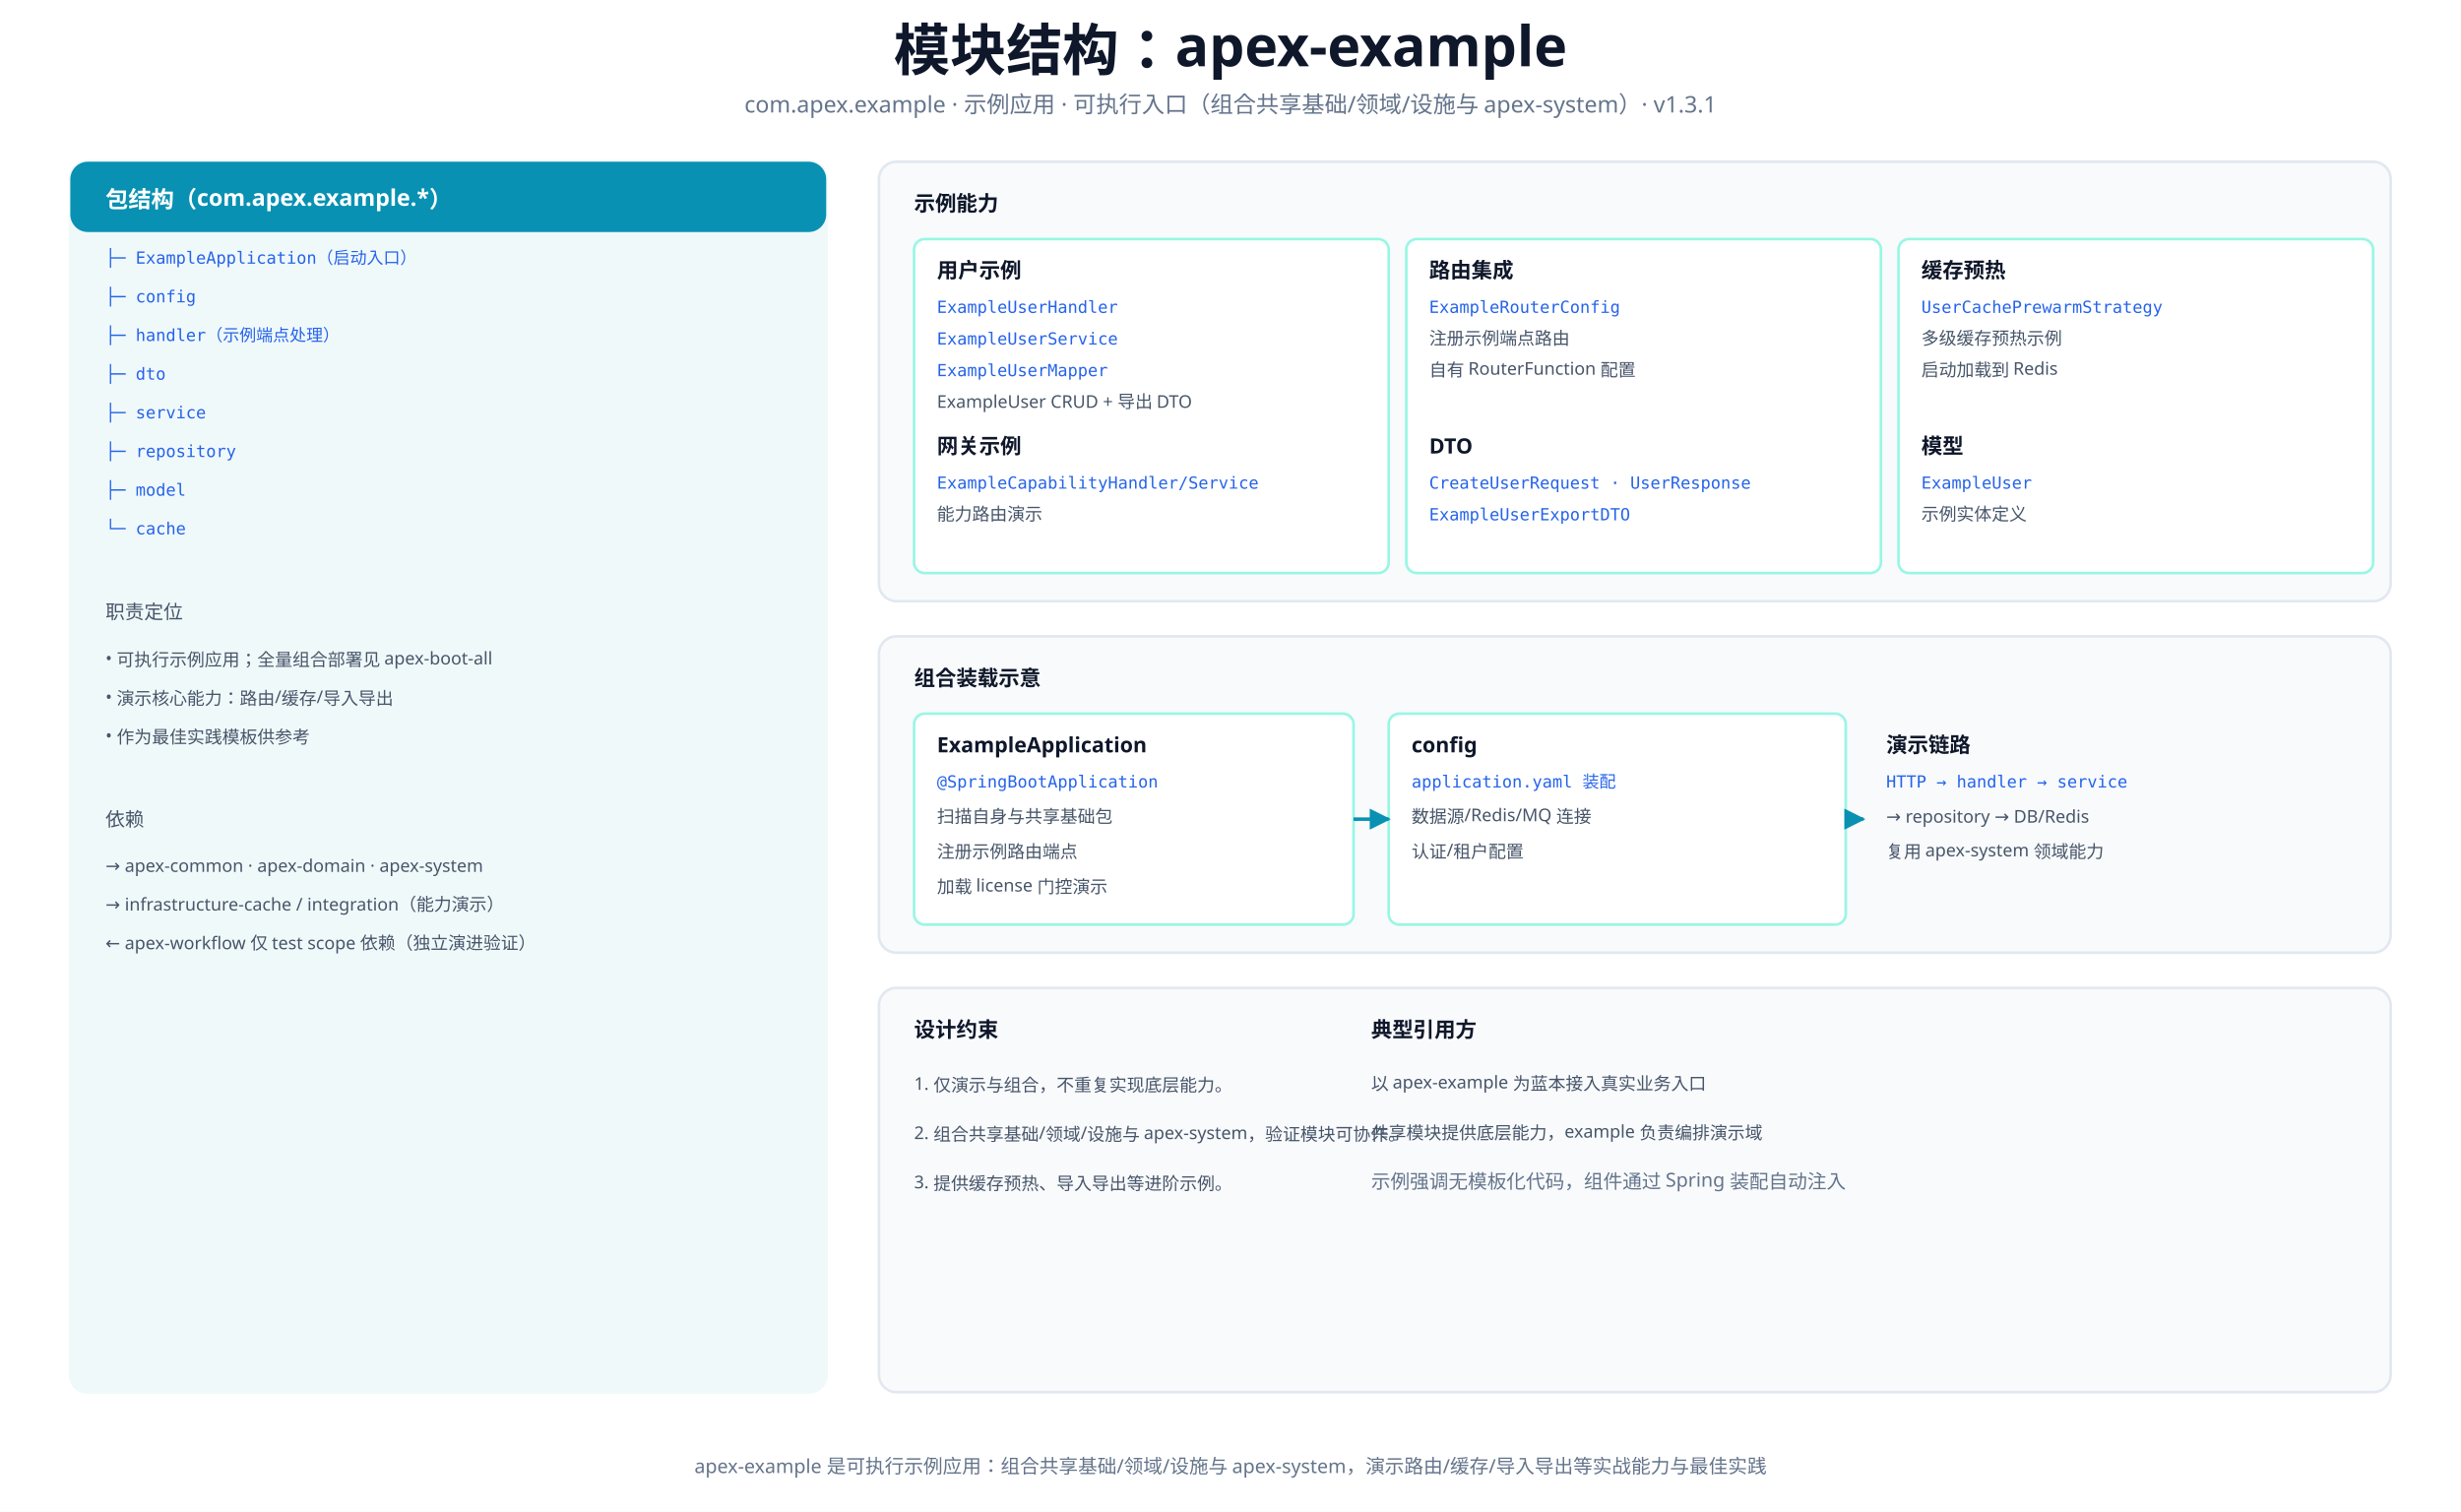
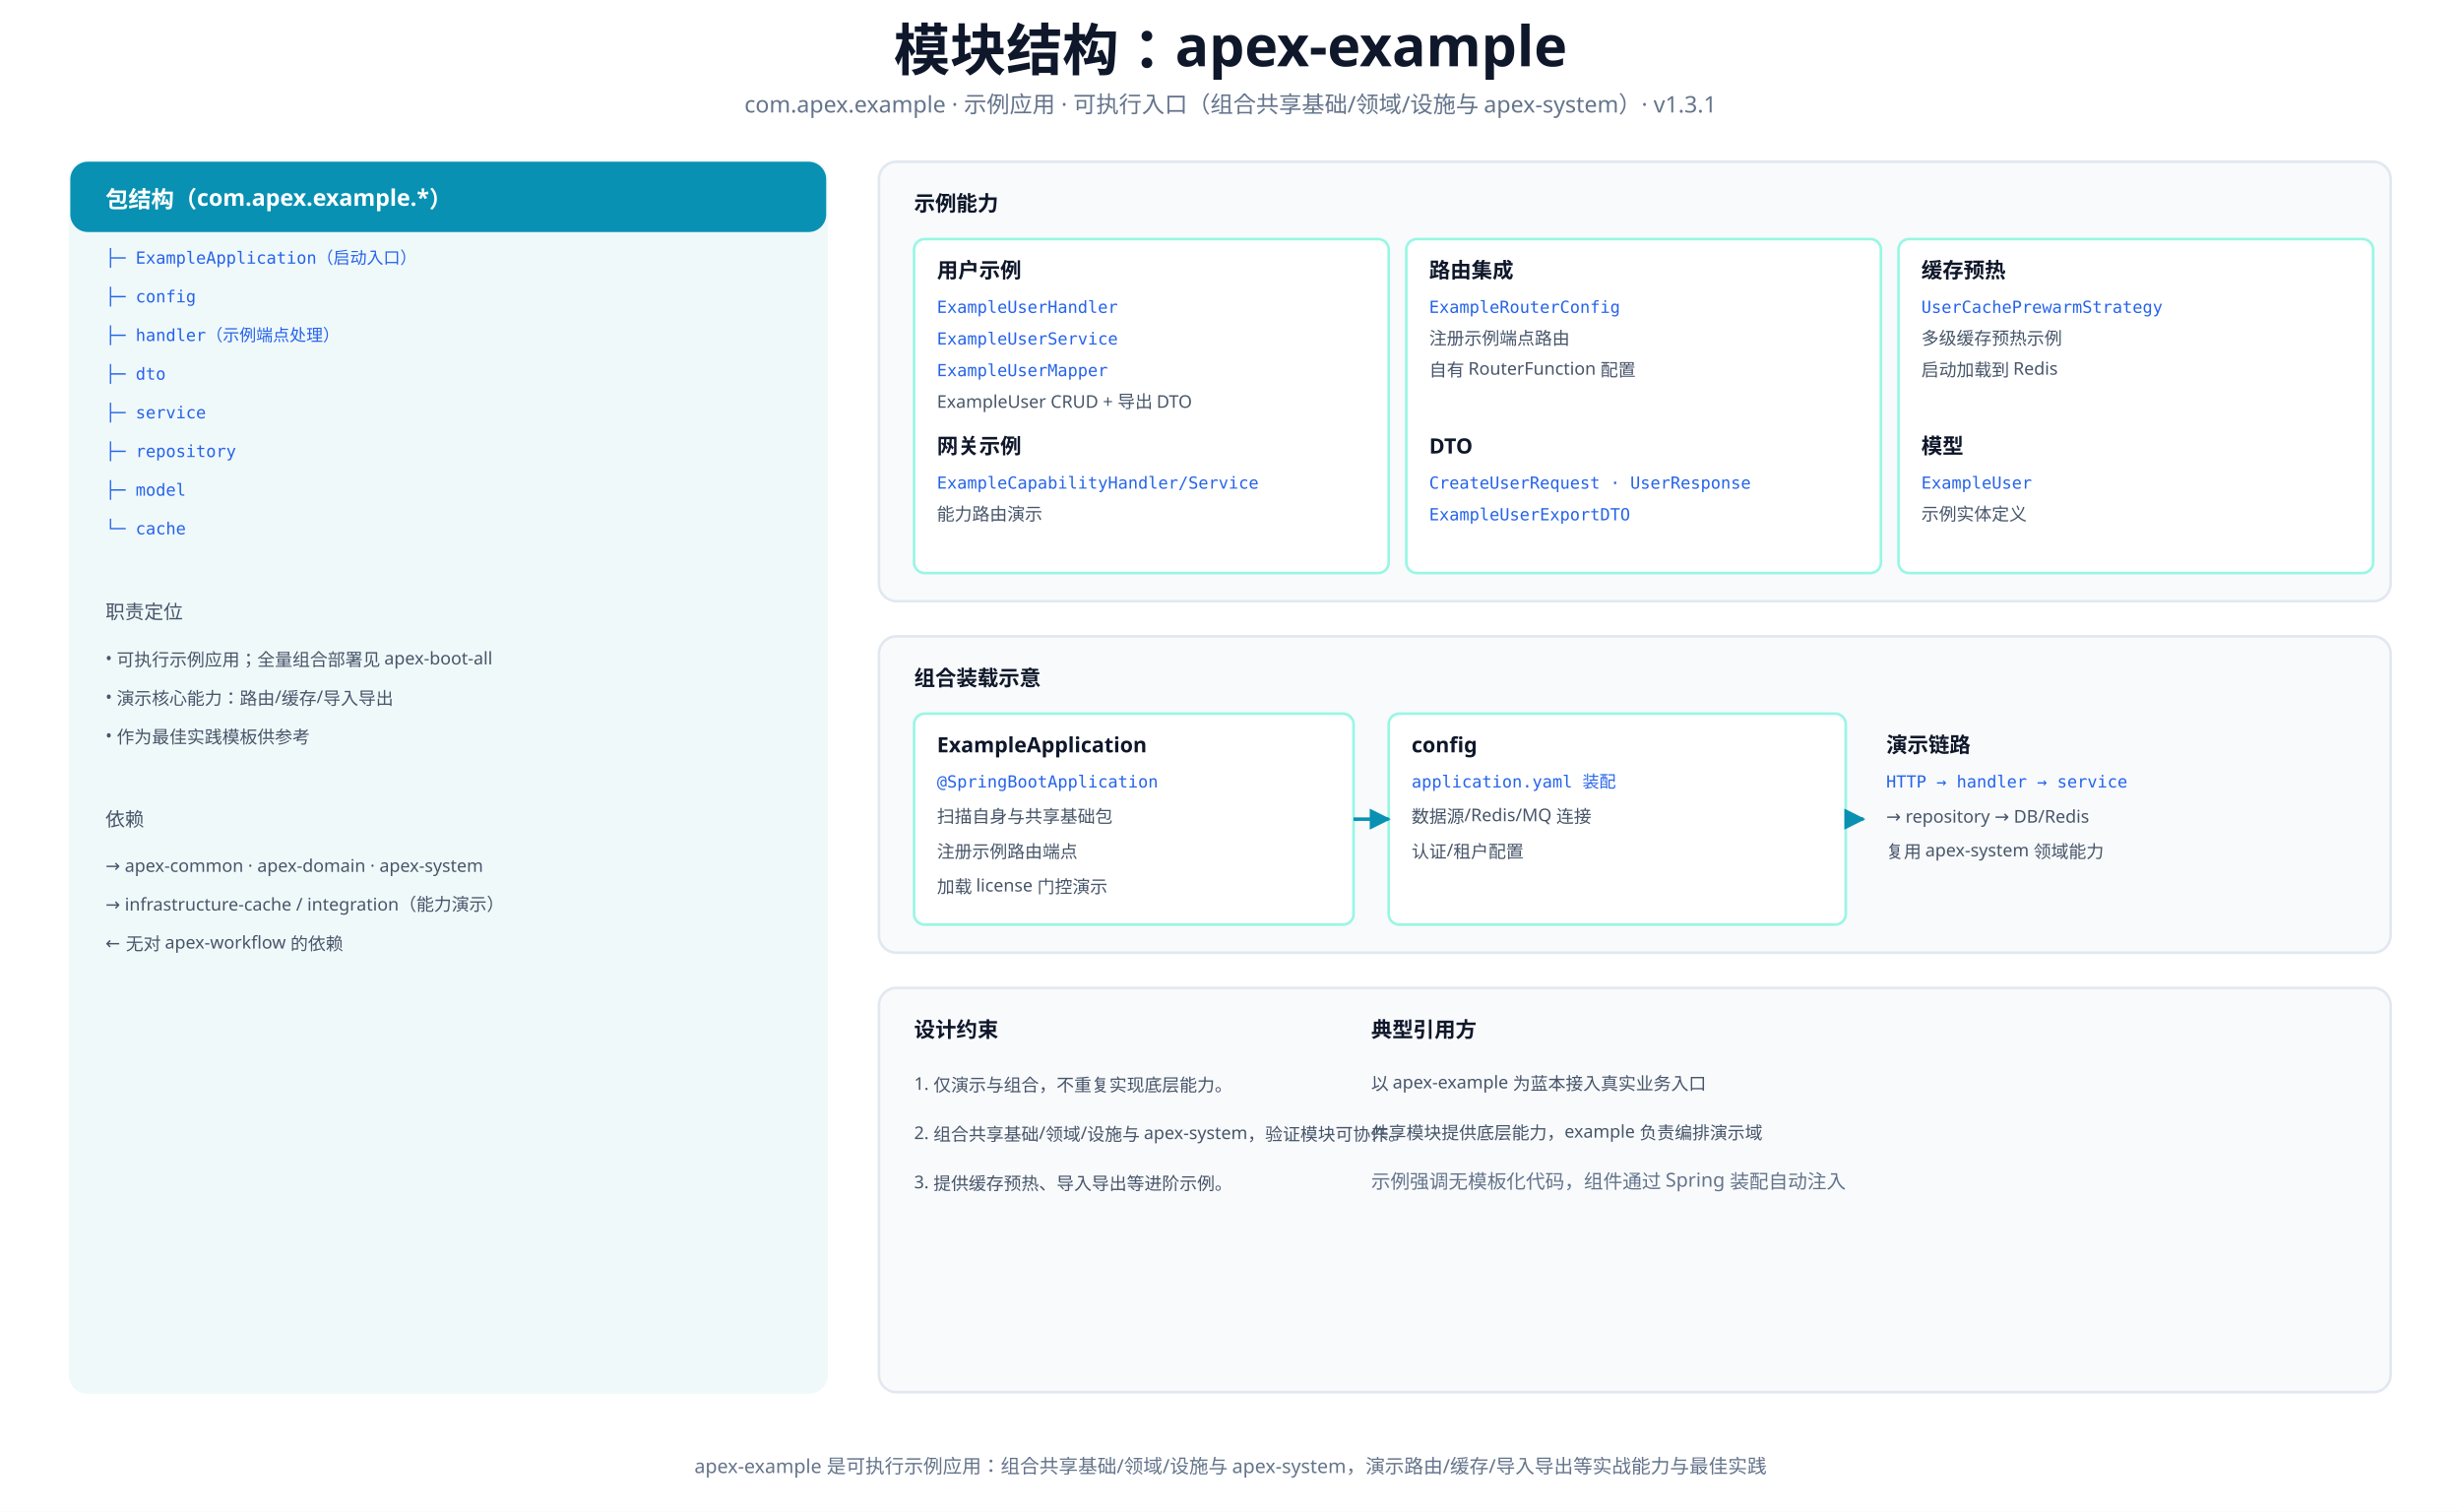
<svg xmlns="http://www.w3.org/2000/svg" viewBox="0 0 1400 860" width="1400" height="860">
  <defs>
    <style>
      .title{font:700 32px sans-serif;fill:#0f172a;text-anchor:middle}
      .subtitle{font:500 13px sans-serif;fill:#64748b;text-anchor:middle}
      .grp{font:600 13px sans-serif;fill:#fff}
      .box-title{font:600 12px sans-serif;fill:#0f172a}
      .box-desc{font:400 10px sans-serif;fill:#475569}
      .code{font:500 9.5px monospace;fill:#2563eb}
      .note{font:500 11px sans-serif;fill:#64748b}
      .legend{font:500 11px sans-serif;fill:#475569}
    </style>
    <marker id="arrow" viewBox="0 0 10 10" refX="9" refY="5" markerWidth="6" markerHeight="6" orient="auto">
      <path d="M 0 0 L 10 5 L 0 10 z" fill="#0891b2" />
    </marker>
  </defs>
  <rect width="1400" height="860" fill="#fff" />
  <text x="700" y="40" class="title">模块结构：apex-example</text>
  <text x="700" y="64" class="subtitle">com.apex.example · 示例应用 · 可执行入口（组合共享基础/领域/设施与 apex-system）· v1.3.1</text>
  <rect x="40" y="92" width="430" height="700" rx="10" fill="#0891b2" opacity="0.06" stroke="#0891b2" stroke-width="2" />
  <rect x="40" y="92" width="430" height="40" rx="10" fill="#0891b2" />
  <text x="60" y="118" class="grp">包结构（com.apex.example.*）</text>
  <text x="60" y="150" class="code">├─ ExampleApplication（启动入口）</text>
  <text x="60" y="172" class="code">├─ config</text>
  <text x="60" y="194" class="code">├─ handler（示例端点处理）</text>
  <text x="60" y="216" class="code">├─ dto</text>
  <text x="60" y="238" class="code">├─ service</text>
  <text x="60" y="260" class="code">├─ repository</text>
  <text x="60" y="282" class="code">├─ model</text>
  <text x="60" y="304" class="code">└─ cache</text>
  <text x="60" y="352" class="legend" font-weight="600">职责定位</text>
  <text x="60" y="378" class="box-desc">• 可执行示例应用；全量组合部署见 apex-boot-all</text>
  <text x="60" y="400" class="box-desc">• 演示核心能力：路由/缓存/导入导出</text>
  <text x="60" y="422" class="box-desc">• 作为最佳实践模板供参考</text>
  <text x="60" y="470" class="legend" font-weight="600">依赖</text>
  <text x="60" y="496" class="box-desc">→ apex-common · apex-domain · apex-system</text>
  <text x="60" y="518" class="box-desc">→ infrastructure-cache / integration（能力演示）</text>
-   <text x="60" y="540" class="box-desc">← apex-workflow 仅 test scope 依赖（独立演进验证）</text>
+   <text x="60" y="540" class="box-desc">← 无对 apex-workflow 的依赖</text>
  <rect x="500" y="92" width="860" height="250" rx="10" fill="#f8fafc" stroke="#e2e8f0" stroke-width="1.5" />
  <text x="520" y="120" class="box-title" font-size="14">示例能力</text>
  <rect x="520" y="136" width="270" height="190" rx="6" fill="#fff" stroke="#99f6e4" stroke-width="1.5" />
  <text x="533" y="158" class="box-title">用户示例</text>
  <text x="533" y="178" class="code">ExampleUserHandler</text>
  <text x="533" y="196" class="code">ExampleUserService</text>
  <text x="533" y="214" class="code">ExampleUserMapper</text>
  <text x="533" y="232" class="box-desc">ExampleUser CRUD + 导出 DTO</text>
  <text x="533" y="258" class="box-title">网关示例</text>
  <text x="533" y="278" class="code">ExampleCapabilityHandler/Service</text>
  <text x="533" y="296" class="box-desc">能力路由演示</text>
  <rect x="800" y="136" width="270" height="190" rx="6" fill="#fff" stroke="#99f6e4" stroke-width="1.5" />
  <text x="813" y="158" class="box-title">路由集成</text>
  <text x="813" y="178" class="code">ExampleRouterConfig</text>
  <text x="813" y="196" class="box-desc">注册示例端点路由</text>
  <text x="813" y="214" class="box-desc">自有 RouterFunction 配置</text>
  <text x="813" y="258" class="box-title">DTO</text>
  <text x="813" y="278" class="code">CreateUserRequest · UserResponse</text>
  <text x="813" y="296" class="code">ExampleUserExportDTO</text>
  <rect x="1080" y="136" width="270" height="190" rx="6" fill="#fff" stroke="#99f6e4" stroke-width="1.5" />
  <text x="1093" y="158" class="box-title">缓存预热</text>
  <text x="1093" y="178" class="code">UserCachePrewarmStrategy</text>
  <text x="1093" y="196" class="box-desc">多级缓存预热示例</text>
  <text x="1093" y="214" class="box-desc">启动加载到 Redis</text>
  <text x="1093" y="258" class="box-title">模型</text>
  <text x="1093" y="278" class="code">ExampleUser</text>
  <text x="1093" y="296" class="box-desc">示例实体定义</text>
  <rect x="500" y="362" width="860" height="180" rx="10" fill="#f8fafc" stroke="#e2e8f0" stroke-width="1.5" />
  <text x="520" y="390" class="box-title" font-size="14">组合装载示意</text>
  <rect x="520" y="406" width="250" height="120" rx="6" fill="#fff" stroke="#99f6e4" stroke-width="1.5" />
  <text x="533" y="428" class="box-title">ExampleApplication</text>
  <text x="533" y="448" class="code">@SpringBootApplication</text>
  <text x="533" y="468" class="box-desc">扫描自身与共享基础包</text>
  <text x="533" y="488" class="box-desc">注册示例路由端点</text>
  <text x="533" y="508" class="box-desc">加载 license 门控演示</text>
  <rect x="790" y="406" width="260" height="120" rx="6" fill="#fff" stroke="#99f6e4" stroke-width="1.5" />
  <text x="803" y="428" class="box-title">config</text>
  <text x="803" y="448" class="code">application.yaml 装配</text>
  <text x="803" y="468" class="box-desc">数据源/Redis/MQ 连接</text>
  <text x="803" y="488" class="box-desc">认证/租户配置</text>
  <text x="1060" y="406" width="280" height="120" rx="6" fill="#fff" stroke="#99f6e4" stroke-width="1.5" />
  <text x="1073" y="428" class="box-title">演示链路</text>
  <text x="1073" y="448" class="code">HTTP → handler → service</text>
  <text x="1073" y="468" class="box-desc">→ repository → DB/Redis</text>
  <text x="1073" y="488" class="box-desc">复用 apex-system 领域能力</text>
  <line x1="770" y1="466" x2="790" y2="466" stroke="#0891b2" stroke-width="2" marker-end="url(#arrow)" />
  <line x1="1050" y1="466" x2="1060" y2="466" stroke="#0891b2" stroke-width="2" marker-end="url(#arrow)" />
  <rect x="500" y="562" width="860" height="230" rx="10" fill="#f8fafc" stroke="#e2e8f0" stroke-width="1.5" />
  <text x="520" y="590" class="box-title" font-size="14">设计约束</text>
  <text x="520" y="620" class="box-desc">1. 仅演示与组合，不重复实现底层能力。</text>
  <text x="520" y="648" class="box-desc">2. 组合共享基础/领域/设施与 apex-system，验证模块可协作。</text>
  <text x="520" y="676" class="box-desc">3. 提供缓存预热、导入导出等进阶示例。</text>
  <text x="780" y="590" class="box-title" font-size="14">典型引用方</text>
  <text x="780" y="620" class="box-desc">以 apex-example 为蓝本接入真实业务入口</text>
  <text x="780" y="648" class="box-desc">共享模块提供底层能力，example 负责编排演示域</text>
  <text x="780" y="676" class="note">示例强调无模板化代码，组件通过 Spring 装配自动注入</text>
  <text x="700" y="838" class="note" text-anchor="middle">apex-example 是可执行示例应用：组合共享基础/领域/设施与 apex-system，演示路由/缓存/导入导出等实战能力与最佳实践</text>
</svg>
